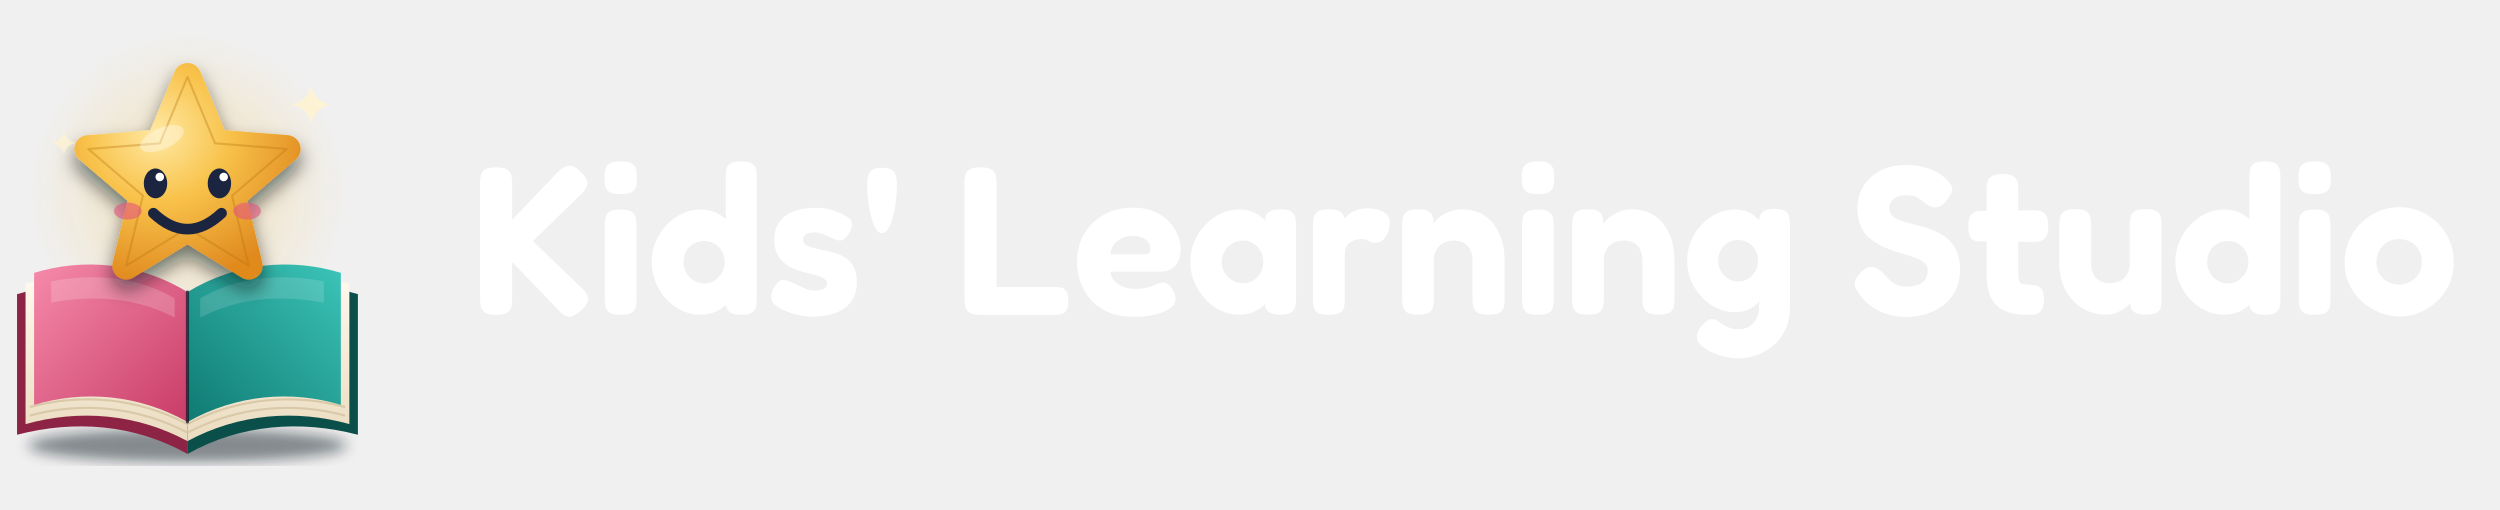
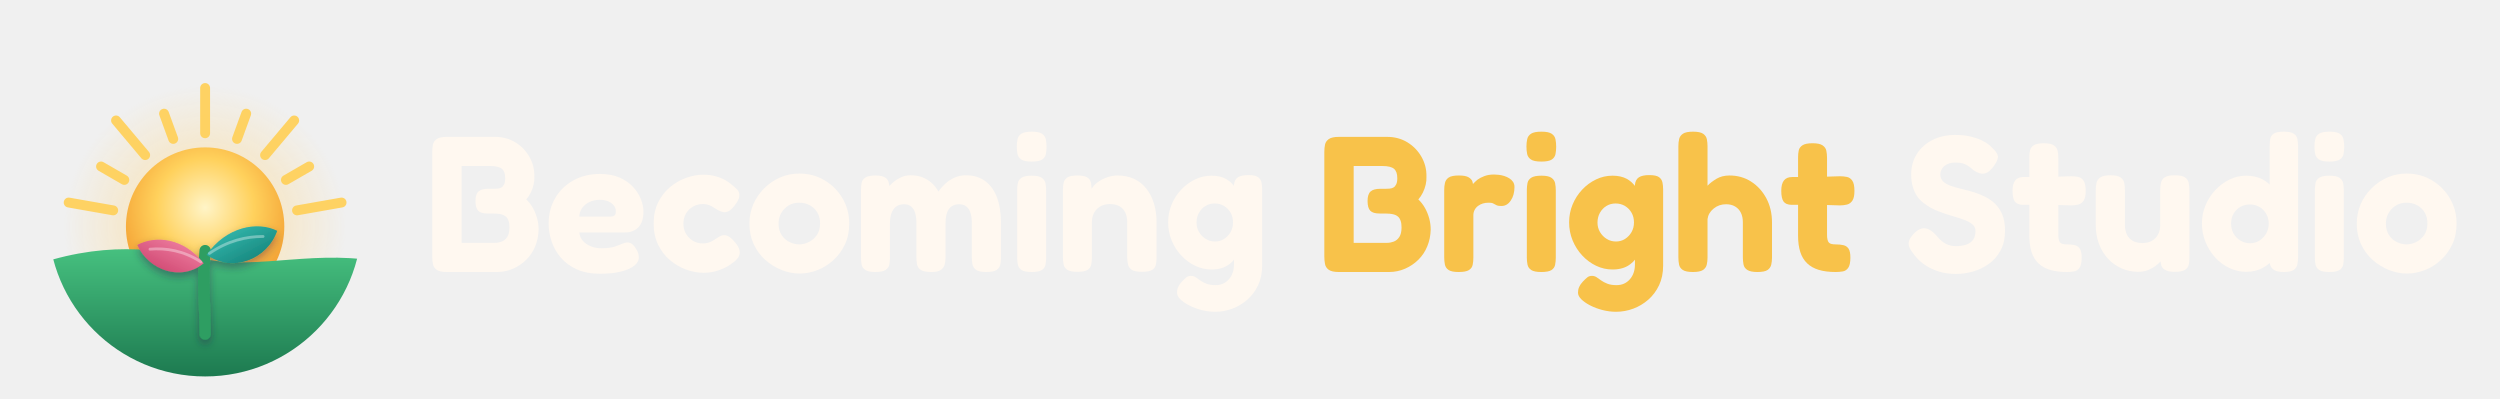
- <svg xmlns="http://www.w3.org/2000/svg" viewBox="0 0 687 140">
-   <g transform="translate(0 10) scale(0.2927) translate(-80 -40)">
+ <svg xmlns="http://www.w3.org/2000/svg" viewBox="0 0 1036 165" width="1036" height="165">
+   <defs>
+     <linearGradient id="sky" x1="0" y1="0" x2="0" y2="1">
+       <stop offset="0" stop-color="#1E2850" />
+       <stop offset=".45" stop-color="#4A3F86" />
+       <stop offset=".72" stop-color="#C9628A" />
+       <stop offset="1" stop-color="#FFB36B" />
+     </linearGradient>
+     <radialGradient id="sun" cx=".5" cy=".38" r=".62">
+       <stop offset="0" stop-color="#FFF4C7" />
+       <stop offset=".5" stop-color="#FFD15C" />
+       <stop offset="1" stop-color="#F29A2E" />
+     </radialGradient>
+     <radialGradient id="halo">
+       <stop offset="0" stop-color="#FFD98A" stop-opacity=".75" />
+       <stop offset="1" stop-color="#FFD98A" stop-opacity="0" />
+     </radialGradient>
+     <linearGradient id="hill" x1="0" y1="0" x2="0" y2="1">
+       <stop offset="0" stop-color="#46C07F" />
+       <stop offset="1" stop-color="#1D7A50" />
+     </linearGradient>
+     <linearGradient id="coralLeaf" x1="1" y1="0" x2="0" y2="1">
+       <stop offset="0" stop-color="#F58AAA" />
+       <stop offset="1" stop-color="#C93C68" />
+     </linearGradient>
+     <linearGradient id="tealLeaf" x1="0" y1="0" x2="1" y2="1">
+       <stop offset="0" stop-color="#3CC4B8" />
+       <stop offset="1" stop-color="#0F7A72" />
+     </linearGradient>
+     <filter id="soft" x="-20%" y="-20%" width="140%" height="140%">
+       <feDropShadow dx="0" dy="6" stdDeviation="6" flood-color="#2A1240" flood-opacity=".35" />
+     </filter>
+   </defs>
+   <g transform="translate(10 6) scale(0.2929688)">
    <defs>
-       <linearGradient id="bg" x1="0" y1="0" x2="0" y2="1">
-         <stop offset="0" stop-color="#2A3A68" />
-         <stop offset="1" stop-color="#121A31" />
-       </linearGradient>
-       <radialGradient id="glow">
-         <stop offset="0" stop-color="#F7C65A" stop-opacity=".38" />
-         <stop offset="1" stop-color="#F7C65A" stop-opacity="0" />
-       </radialGradient>
-       <radialGradient id="gold" cx=".35" cy=".3" r=".8">
-         <stop offset="0" stop-color="#FFE9A3" />
-         <stop offset=".45" stop-color="#F8C24A" />
-         <stop offset="1" stop-color="#E08A1E" />
-       </radialGradient>
-       <linearGradient id="coral" x1="0" y1="0" x2="1" y2="1">
-         <stop offset="0" stop-color="#F58AAA" />
-         <stop offset="1" stop-color="#C93C68" />
-       </linearGradient>
-       <linearGradient id="teal" x1="1" y1="0" x2="0" y2="1">
-         <stop offset="0" stop-color="#3CC4B8" />
-         <stop offset="1" stop-color="#0F7A72" />
-       </linearGradient>
-       <linearGradient id="paper" x1="0" y1="0" x2="0" y2="1">
-         <stop offset="0" stop-color="#FFF9EE" />
-         <stop offset="1" stop-color="#EADCC0" />
-       </linearGradient>
-       <linearGradient id="spine" x1="0" y1="0" x2="1" y2="0">
-         <stop offset="0" stop-color="#000" stop-opacity="0" />
-         <stop offset=".5" stop-color="#000" stop-opacity=".28" />
-         <stop offset="1" stop-color="#000" stop-opacity="0" />
-       </linearGradient>
-       <linearGradient id="sheen" x1="0" y1="0" x2="0" y2="1">
-         <stop offset="0" stop-color="#FFFFFF" stop-opacity=".10" />
-         <stop offset=".5" stop-color="#FFFFFF" stop-opacity="0" />
-       </linearGradient>
-       <filter id="drop" x="-30%" y="-30%" width="160%" height="170%">
-         <feDropShadow dx="0" dy="10" stdDeviation="9" flood-color="#060A16" flood-opacity=".55" />
-       </filter>
-       <filter id="blur">
-         <feGaussianBlur stdDeviation="6" />
-       </filter>
+       <clipPath id="disc">
+         <circle cx="256" cy="290" r="222" />
+       </clipPath>
    </defs>
-     <circle cx="256" cy="186" r="150" fill="url(#glow)" />
-     <ellipse cx="256" cy="424" rx="150" ry="16" fill="#060A16" opacity=".45" filter="url(#blur)" />
-     <path d="M256 300 C206 270 150 266 96 282 L96 414 C150 400 206 404 256 432 Z" fill="#8E2445" />
-     <path d="M256 300 C306 270 362 266 416 282 L416 414 C362 400 306 404 256 432 Z" fill="#0A4F4A" />
-     <path d="M256 290 C208 262 154 258 104 272 L104 404 C154 390 208 394 256 420 Z" fill="url(#paper)" />
-     <path d="M256 290 C304 262 358 258 408 272 L408 404 C358 390 304 394 256 420 Z" fill="url(#paper)" />
-     <path d="M108 396 C156 383 208 387 256 412 M108 388 C156 375 208 379 256 404" stroke="#D9C9A8" stroke-width="2" fill="none" />
-     <path d="M404 396 C356 383 304 387 256 412 M404 388 C356 375 304 379 256 404" stroke="#D9C9A8" stroke-width="2" fill="none" />
-     <path d="M256 280 C210 252 158 248 112 262 L112 386 C158 372 210 376 256 402 Z" fill="url(#coral)" />
-     <path d="M256 280 C302 252 354 248 400 262 L400 386 C354 372 302 376 256 402 Z" fill="url(#teal)" />
-     <path d="M244 286 C210 266 170 262 128 270 L128 290 C170 282 210 286 244 304 Z" fill="#FFFFFF" opacity=".18" />
-     <path d="M268 286 C302 266 342 262 384 270 L384 290 C342 282 302 286 268 304 Z" fill="#FFFFFF" opacity=".14" />
-     <path d="M256 280 L256 402" stroke="url(#spine)" stroke-width="22" />
-     <path d="M256 280 L256 402" stroke="#0E1426" stroke-width="3" stroke-linecap="round" opacity=".7" />
-     <g filter="url(#drop)">
-       <polygon points="256.0,78.0 281.9,140.4 349.2,145.7 297.8,189.6 313.6,255.3 256.0,220.0 198.4,255.3 214.2,189.6 162.8,145.7 230.1,140.4" fill="url(#gold)" stroke="url(#gold)" stroke-width="26" stroke-linejoin="round" />
+     <g clip-path="url(#disc)">
+       <circle cx="256" cy="300" r="200" fill="url(#halo)" />
+       <g stroke="#FFD15C" stroke-width="14" stroke-linecap="round" opacity=".95">
+         <line x1="126.0" y1="277.1" x2="63.0" y2="266.0" />
+         <line x1="141.7" y1="234.0" x2="108.8" y2="215.0" />
+         <line x1="171.2" y1="198.9" x2="130.0" y2="149.9" />
+         <line x1="210.9" y1="176.0" x2="197.9" y2="140.3" />
+         <line x1="256.0" y1="168.0" x2="256.0" y2="104.0" />
+         <line x1="301.1" y1="176.0" x2="314.1" y2="140.3" />
+         <line x1="340.8" y1="198.9" x2="382.0" y2="149.9" />
+         <line x1="370.3" y1="234.0" x2="403.2" y2="215.0" />
+         <line x1="386.0" y1="277.1" x2="449.0" y2="266.0" />
+       </g>
+       <circle cx="256" cy="300" r="112" fill="url(#sun)" />
+       <path d="M0 360 C110 318 190 332 256 346 C330 362 420 330 512 352 L512 512 L0 512 Z" fill="url(#hill)" />
+       <g filter="url(#soft)">
+         <path d="M256 452 C256 410 252 380 256 334" stroke="#2E9E62" stroke-width="16" stroke-linecap="round" fill="none" />
+         <path d="M254 352 C226 316 186 312 160 326 C176 362 222 378 254 352 Z" fill="url(#coralLeaf)" />
+         <path d="M258 340 C286 300 330 292 358 306 C344 346 296 366 258 340 Z" fill="url(#tealLeaf)" />
+         <path d="M250 350 C226 334 200 330 178 332" stroke="#FFFFFF" stroke-opacity=".35" stroke-width="4" stroke-linecap="round" fill="none" />
+         <path d="M262 338 C288 320 314 314 338 314" stroke="#FFFFFF" stroke-opacity=".35" stroke-width="4" stroke-linecap="round" fill="none" />
+       </g>
    </g>
-     <polygon points="256.0,78.0 281.9,140.4 349.2,145.7 297.8,189.6 313.6,255.3 256.0,220.0 198.4,255.3 214.2,189.6 162.8,145.7 230.1,140.4" fill="none" stroke="#B9740F" stroke-width="2" stroke-linejoin="round" opacity=".35" transform="translate(0 0)" />
-     <ellipse cx="232" cy="136" rx="22" ry="10" fill="#FFFFFF" opacity=".35" transform="rotate(-24 232 136)" />
-     <ellipse cx="226" cy="178" rx="11" ry="14" fill="#1B2540" />
-     <ellipse cx="286" cy="178" rx="11" ry="14" fill="#1B2540" />
-     <circle cx="230" cy="172" r="4" fill="#FFFFFF" />
-     <circle cx="290" cy="172" r="4" fill="#FFFFFF" />
-     <path d="M224 206 Q256 236 288 206" fill="none" stroke="#1B2540" stroke-width="10" stroke-linecap="round" />
-     <ellipse cx="200" cy="204" rx="13" ry="8" fill="#E2557E" opacity=".6" />
-     <ellipse cx="312" cy="204" rx="13" ry="8" fill="#E2557E" opacity=".6" />
-     <path d="M372 86 Q375.24 100.76 390 104 Q375.24 107.24 372 122 Q368.76 107.24 354 104 Q368.76 100.76 372 86Z" fill="#FFF3D1" opacity=".9" />
-     <path d="M140 129 Q141.98 138.02 151 140 Q141.98 141.98 140 151 Q138.02 141.98 129 140 Q138.02 138.02 140 129Z" fill="#FFF3D1" opacity=".75" />
  </g>
-   <path d="M136.274 86.522Q134.186 86.522 133.258 85.913Q132.33 85.304 132.127 84.26Q131.924 83.216 131.924 82.114V50.33Q131.924 49.228 132.127 48.213Q132.33 47.198 133.258 46.589Q134.186 45.98 136.332 45.98Q138.536 45.98 139.435 46.618Q140.334 47.256 140.537 48.242Q140.74 49.228 140.74 50.388V60.422L153.152 47.43Q154.312 46.27 155.269 45.806Q156.226 45.342 157.241 45.632Q158.256 45.922 159.416 47.082Q161.388 48.88 161.417 50.243Q161.446 51.606 159.764 53.288L146.424 66.28L159.88 79.156Q161.678 80.954 161.591 82.375Q161.504 83.796 159.532 85.42Q158.14 86.58 157.125 86.899Q156.11 87.218 155.24 86.725Q154.37 86.232 153.268 85.014L140.74 71.964V82.172Q140.74 83.274 140.537 84.289Q140.334 85.304 139.406 85.913Q138.478 86.522 136.274 86.522Z M170.552 86.522Q168.406 86.522 167.507 85.913Q166.608 85.304 166.405 84.289Q166.202 83.274 166.202 82.172V61.93Q166.202 60.77 166.405 59.784Q166.608 58.798 167.536 58.189Q168.464 57.58 170.61 57.58Q172.698 57.58 173.597 58.218Q174.496 58.856 174.699 59.842Q174.902 60.828 174.902 62.046V82.23Q174.902 83.332 174.699 84.347Q174.496 85.362 173.597 85.942Q172.698 86.522 170.552 86.522ZM170.552 53.346Q168.348 53.346 167.42 52.708Q166.492 52.07 166.289 51.026Q166.086 49.982 166.086 48.822Q166.086 47.604 166.318 46.589Q166.55 45.574 167.478 44.965Q168.406 44.356 170.61 44.356Q172.756 44.356 173.684 44.994Q174.612 45.632 174.815 46.676Q175.018 47.72 175.018 48.88Q175.018 50.04 174.815 51.084Q174.612 52.128 173.684 52.737Q172.756 53.346 170.552 53.346Z M192.36 86.464Q189.75 86.464 187.343 85.333Q184.936 84.202 183.08 82.172Q181.224 80.142 180.151 77.503Q179.078 74.864 179.078 71.906Q179.078 69.064 180.151 66.483Q181.224 63.902 183.109 61.901Q184.994 59.9 187.372 58.74Q189.75 57.58 192.36 57.58Q195.144 57.58 197.29 58.682Q198.45 59.32 199.436 60.248V48.764Q199.436 47.662 199.581 46.647Q199.726 45.632 200.596 44.994Q201.466 44.356 203.612 44.356Q205.758 44.356 206.657 44.965Q207.556 45.574 207.759 46.56Q207.962 47.546 207.962 48.706V82.114Q207.962 83.216 207.759 84.231Q207.556 85.246 206.657 85.884Q205.758 86.522 203.67 86.522Q201.698 86.522 200.712 85.884Q199.726 85.246 199.436 83.912V83.796Q198.508 84.666 197.406 85.246Q195.26 86.464 192.36 86.464ZM193.52 77.88Q195.086 77.88 196.333 77.097Q197.58 76.314 198.363 74.98Q199.146 73.646 199.146 72.022Q199.146 70.34 198.392 69.035Q197.638 67.73 196.362 66.976Q195.086 66.222 193.462 66.222Q191.896 66.222 190.591 66.976Q189.286 67.73 188.561 69.035Q187.836 70.34 187.836 72.022Q187.836 73.646 188.59 74.98Q189.344 76.314 190.678 77.097Q192.012 77.88 193.52 77.88Z M223.158 86.986Q221.592 86.986 219.765 86.638Q217.938 86.29 216.198 85.623Q214.458 84.956 213.298 84.057Q212.138 83.158 211.964 81.998Q211.848 81.418 211.993 80.751Q212.138 80.084 212.544 79.359Q212.95 78.634 213.53 77.822Q213.994 77.184 214.574 77.01Q215.154 76.836 215.908 77.068Q216.836 77.242 217.793 77.677Q218.75 78.112 219.707 78.605Q220.664 79.098 221.708 79.475Q222.752 79.852 223.854 79.852Q225.478 79.852 226.377 79.359Q227.276 78.866 227.276 77.996Q227.276 77.358 226.899 76.952Q226.522 76.546 225.855 76.227Q225.188 75.908 224.318 75.676Q223.448 75.444 222.433 75.183Q221.418 74.922 220.374 74.632Q218.924 74.226 217.59 73.588Q216.256 72.95 215.154 71.935Q214.052 70.92 213.414 69.441Q212.776 67.962 212.776 65.816Q212.776 62.974 214.11 61.06Q215.444 59.146 217.996 58.131Q220.548 57.116 224.202 57.116Q225.246 57.116 226.29 57.232Q227.334 57.348 228.349 57.638Q229.364 57.928 230.35 58.334Q231.336 58.74 232.322 59.32Q234.062 60.132 234.12 61.524Q234.178 62.916 233.134 64.366Q232.496 65.352 231.8 65.787Q231.104 66.222 230.35 66.048Q229.422 65.816 228.349 65.294Q227.276 64.772 226.087 64.308Q224.898 63.844 223.738 63.844Q222.752 63.844 222.056 64.105Q221.36 64.366 221.012 64.801Q220.664 65.236 220.664 65.816Q220.664 66.57 221.099 67.005Q221.534 67.44 222.288 67.73Q223.042 68.02 224.028 68.252Q225.014 68.484 226.174 68.716Q227.74 69.006 229.393 69.499Q231.046 69.992 232.409 70.92Q233.772 71.848 234.613 73.414Q235.454 74.98 235.454 77.532Q235.454 82.114 232.264 84.55Q229.074 86.986 223.158 86.986Z M242.356 64.076Q241.544 64.076 240.877 63.148Q240.21 62.22 239.746 60.712Q239.282 59.204 238.934 57.435Q238.586 55.666 238.441 53.984Q238.296 52.302 238.296 51.026Q238.296 49.866 238.47 48.735Q238.644 47.604 239.485 46.85Q240.326 46.096 242.414 46.096Q244.444 46.096 245.285 46.85Q246.126 47.604 246.3 48.735Q246.474 49.866 246.474 51.026Q246.474 52.302 246.329 53.984Q246.184 55.666 245.865 57.435Q245.546 59.204 245.053 60.712Q244.56 62.22 243.893 63.148Q243.226 64.076 242.356 64.076Z  M269.442 86.522Q267.354 86.522 266.426 85.913Q265.498 85.304 265.266 84.26Q265.034 83.216 265.034 82.114V50.388Q265.034 49.228 265.237 48.242Q265.44 47.256 266.368 46.618Q267.296 45.98 269.442 45.98Q271.646 45.98 272.545 46.618Q273.444 47.256 273.647 48.242Q273.85 49.228 273.85 50.388V78.866H289.742Q290.728 78.866 291.598 79.04Q292.468 79.214 293.019 80.026Q293.57 80.838 293.57 82.694Q293.57 84.492 292.99 85.333Q292.41 86.174 291.569 86.348Q290.728 86.522 289.742 86.522Z M311.376 87.044Q307.316 87.044 304.387 85.71Q301.458 84.376 299.602 82.201Q297.746 80.026 296.847 77.358Q295.948 74.69 295.948 72.022Q295.948 67.672 297.92 64.308Q299.892 60.944 303.372 59.001Q306.852 57.058 311.376 57.058Q314.74 57.058 317.205 58.131Q319.67 59.204 321.265 60.915Q322.86 62.626 323.643 64.598Q324.426 66.57 324.426 68.368Q324.426 71.558 322.889 73.095Q321.352 74.632 318.974 74.632H305.17Q305.286 76.14 306.243 77.184Q307.2 78.228 308.65 78.808Q310.1 79.388 311.724 79.388Q313.116 79.388 314.16 79.243Q315.204 79.098 315.958 78.837Q316.712 78.576 317.35 78.315Q317.988 78.054 318.481 77.88Q318.974 77.706 319.438 77.648Q320.308 77.59 321.033 78.141Q321.758 78.692 322.338 79.794Q322.744 80.432 322.889 81.012Q323.034 81.592 323.034 82.172Q323.034 83.564 321.613 84.666Q320.192 85.768 317.611 86.406Q315.03 87.044 311.376 87.044ZM305.17 69.876H314.334Q315.262 69.876 315.697 69.557Q316.132 69.238 316.132 68.31Q316.132 67.266 315.494 66.483Q314.856 65.7 313.783 65.265Q312.71 64.83 311.318 64.83Q309.52 64.83 308.128 65.526Q306.736 66.222 305.953 67.382Q305.17 68.542 305.17 69.876Z M351.802 86.464Q349.656 86.464 348.641 85.71Q347.626 84.956 347.626 83.854L348.206 82.868Q347.858 83.448 346.872 84.289Q345.886 85.13 344.32 85.797Q342.754 86.464 340.434 86.464Q337.766 86.464 335.359 85.304Q332.952 84.144 331.096 82.085Q329.24 80.026 328.167 77.416Q327.094 74.806 327.094 71.906Q327.094 69.064 328.167 66.483Q329.24 63.902 331.125 61.901Q333.01 59.9 335.388 58.74Q337.766 57.58 340.434 57.58Q342.58 57.58 344.088 58.189Q345.596 58.798 346.611 59.61Q347.626 60.422 348.148 61.176L347.684 60.364Q347.626 58.972 348.641 58.247Q349.656 57.522 351.86 57.522Q353.948 57.522 354.847 58.16Q355.746 58.798 355.949 59.842Q356.152 60.886 356.152 62.046V82.056Q356.152 83.158 355.949 84.202Q355.746 85.246 354.847 85.855Q353.948 86.464 351.802 86.464ZM341.71 77.822Q343.218 77.822 344.465 77.039Q345.712 76.256 346.437 74.922Q347.162 73.588 347.162 71.964Q347.162 70.282 346.408 68.977Q345.654 67.672 344.378 66.889Q343.102 66.106 341.594 66.106Q339.912 66.106 338.607 66.918Q337.302 67.73 336.519 69.064Q335.736 70.398 335.736 72.08Q335.736 73.646 336.519 74.951Q337.302 76.256 338.665 77.039Q340.028 77.822 341.71 77.822Z M365.142 86.522Q362.996 86.522 362.097 85.913Q361.198 85.304 360.995 84.26Q360.792 83.216 360.792 82.114V61.872Q360.792 60.712 361.024 59.726Q361.256 58.74 362.155 58.131Q363.054 57.522 365.2 57.522Q367.23 57.522 368.129 58.073Q369.028 58.624 369.26 59.32Q369.376 59.726 369.434 60.074Q369.956 59.494 370.768 58.798Q371.638 58.16 372.885 57.696Q374.132 57.232 375.756 57.232Q376.394 57.232 377.177 57.319Q377.96 57.406 378.801 57.667Q379.642 57.928 380.338 58.363Q381.034 58.798 381.469 59.436Q381.904 60.074 381.904 61.002Q381.904 63.38 380.802 65.033Q379.7 66.686 378.018 66.686Q377.032 66.686 376.626 66.512Q376.22 66.338 375.959 66.164Q375.698 65.99 375.35 65.845Q375.002 65.7 374.074 65.7Q373.204 65.7 372.421 65.932Q371.638 66.164 370.971 66.657Q370.304 67.15 369.927 67.875Q369.55 68.6 369.55 69.47V82.23Q369.55 83.332 369.347 84.347Q369.144 85.362 368.216 85.942Q367.288 86.522 365.142 86.522Z M389.676 86.464Q387.53 86.464 386.631 85.855Q385.732 85.246 385.529 84.231Q385.326 83.216 385.326 82.114V61.698Q385.326 60.596 385.558 59.639Q385.79 58.682 386.689 58.102Q387.588 57.522 389.734 57.522Q391.59 57.522 392.46 58.015Q393.33 58.508 393.591 59.204Q393.852 59.9 393.852 60.509Q393.852 61.118 393.968 61.35L393.91 61.582Q394.142 61.176 394.548 60.654Q395.302 59.784 396.491 59.059Q397.68 58.334 399.043 57.928Q400.406 57.522 401.74 57.522Q404.524 57.522 406.699 58.537Q408.874 59.552 410.382 61.466Q411.89 63.38 412.673 65.961Q413.456 68.542 413.456 71.616V82.172Q413.456 83.274 413.253 84.289Q413.05 85.304 412.151 85.884Q411.252 86.464 409.106 86.464Q406.902 86.464 406.003 85.855Q405.104 85.246 404.872 84.231Q404.64 83.216 404.64 82.114V71.616Q404.64 69.876 404.06 68.658Q403.48 67.44 402.32 66.773Q401.16 66.106 399.478 66.106Q397.796 66.106 396.578 66.802Q395.36 67.498 394.693 68.716Q394.026 69.934 394.026 71.616V82.172Q394.026 83.274 393.823 84.289Q393.62 85.304 392.721 85.884Q391.822 86.464 389.676 86.464Z M422.62 86.522Q420.474 86.522 419.575 85.913Q418.676 85.304 418.473 84.289Q418.27 83.274 418.27 82.172V61.93Q418.27 60.77 418.473 59.784Q418.676 58.798 419.604 58.189Q420.532 57.58 422.678 57.58Q424.766 57.58 425.665 58.218Q426.564 58.856 426.767 59.842Q426.97 60.828 426.97 62.046V82.23Q426.97 83.332 426.767 84.347Q426.564 85.362 425.665 85.942Q424.766 86.522 422.62 86.522ZM422.62 53.346Q420.416 53.346 419.488 52.708Q418.56 52.07 418.357 51.026Q418.154 49.982 418.154 48.822Q418.154 47.604 418.386 46.589Q418.618 45.574 419.546 44.965Q420.474 44.356 422.678 44.356Q424.824 44.356 425.752 44.994Q426.68 45.632 426.883 46.676Q427.086 47.72 427.086 48.88Q427.086 50.04 426.883 51.084Q426.68 52.128 425.752 52.737Q424.824 53.346 422.62 53.346Z M436.366 86.464Q434.22 86.464 433.321 85.855Q432.422 85.246 432.219 84.231Q432.016 83.216 432.016 82.114V61.698Q432.016 60.596 432.248 59.639Q432.48 58.682 433.379 58.102Q434.278 57.522 436.424 57.522Q438.28 57.522 439.15 58.015Q440.02 58.508 440.281 59.204Q440.542 59.9 440.542 60.509Q440.542 61.118 440.658 61.35L440.6 61.582Q440.832 61.176 441.238 60.654Q441.992 59.784 443.181 59.059Q444.37 58.334 445.733 57.928Q447.096 57.522 448.43 57.522Q451.214 57.522 453.389 58.537Q455.564 59.552 457.072 61.466Q458.58 63.38 459.363 65.961Q460.146 68.542 460.146 71.616V82.172Q460.146 83.274 459.943 84.289Q459.74 85.304 458.841 85.884Q457.942 86.464 455.796 86.464Q453.592 86.464 452.693 85.855Q451.794 85.246 451.562 84.231Q451.33 83.216 451.33 82.114V71.616Q451.33 69.876 450.75 68.658Q450.17 67.44 449.01 66.773Q447.85 66.106 446.168 66.106Q444.486 66.106 443.268 66.802Q442.05 67.498 441.383 68.716Q440.716 69.934 440.716 71.616V82.172Q440.716 83.274 440.513 84.289Q440.31 85.304 439.411 85.884Q438.512 86.464 436.366 86.464Z M477.72 98.47Q475.69 98.47 473.66 97.948Q471.63 97.426 469.948 96.556Q468.266 95.686 467.28 94.7Q466.294 93.714 466.294 92.728Q466.294 91.8 466.642 91.017Q466.99 90.234 467.686 89.48Q468.498 88.61 469.078 88.146Q469.658 87.682 470.47 87.682Q471.282 87.682 471.92 88.117Q472.558 88.552 473.283 89.074Q474.008 89.596 475.11 90.031Q476.212 90.466 477.894 90.466Q479.112 90.466 480.098 90.031Q481.084 89.596 481.838 88.755Q482.592 87.914 482.998 86.783Q483.404 85.652 483.404 84.26V82.81Q482.882 83.506 482.186 84.028Q480.098 85.768 476.676 85.768Q474.066 85.768 471.717 84.637Q469.368 83.506 467.541 81.534Q465.714 79.562 464.67 77.01Q463.626 74.458 463.626 71.616Q463.626 68.774 464.67 66.251Q465.714 63.728 467.541 61.785Q469.368 59.842 471.717 58.711Q474.066 57.58 476.676 57.58Q479.228 57.58 481.026 58.566Q482.418 59.378 483.404 60.654V60.248Q483.578 58.74 484.593 58.073Q485.608 57.406 487.696 57.406Q489.784 57.406 490.625 58.015Q491.466 58.624 491.669 59.61Q491.872 60.596 491.872 61.698V84.608Q491.872 87.914 490.654 90.495Q489.436 93.076 487.406 94.845Q485.376 96.614 482.882 97.542Q480.388 98.47 477.72 98.47ZM477.72 77.358Q479.228 77.358 480.446 76.575Q481.664 75.792 482.389 74.516Q483.114 73.24 483.114 71.616Q483.114 69.992 482.389 68.716Q481.664 67.44 480.417 66.686Q479.17 65.932 477.604 65.932Q476.038 65.932 474.82 66.686Q473.602 67.44 472.877 68.745Q472.152 70.05 472.152 71.674Q472.152 73.24 472.906 74.516Q473.66 75.792 474.907 76.575Q476.154 77.358 477.72 77.358Z  M524.004 87.102Q520.93 87.102 518.639 86.348Q516.348 85.594 514.753 84.521Q513.158 83.448 512.23 82.404Q511.302 81.36 510.954 80.838Q509.968 79.562 509.736 78.605Q509.504 77.648 509.997 76.662Q510.49 75.676 511.708 74.516Q512.926 73.472 513.999 73.385Q515.072 73.298 516.116 73.936Q517.16 74.574 518.146 75.734Q519.538 77.416 520.901 78.083Q522.264 78.75 523.772 78.75Q525.686 78.75 527.02 78.286Q528.354 77.822 529.05 76.807Q529.746 75.792 529.746 74.226Q529.746 72.95 528.789 72.167Q527.832 71.384 526.237 70.804Q524.642 70.224 522.699 69.673Q520.756 69.122 518.842 68.368Q517.508 67.904 516.29 67.208Q515.072 66.512 513.97 65.642Q512.868 64.772 512.085 63.554Q511.302 62.336 510.867 60.77Q510.432 59.204 510.432 57.174Q510.432 53.752 512.114 51.084Q513.796 48.416 516.783 46.879Q519.77 45.342 523.656 45.342Q526.266 45.342 528.209 45.806Q530.152 46.27 531.486 46.908Q532.82 47.546 533.603 48.155Q534.386 48.764 534.676 49.112Q536.3 50.62 536.474 51.693Q536.648 52.766 535.256 54.68Q533.806 56.71 532.385 56.942Q530.964 57.174 529.166 55.956Q528.47 55.318 527.774 54.796Q527.078 54.274 526.121 53.955Q525.164 53.636 523.598 53.636Q522.67 53.636 521.858 53.897Q521.046 54.158 520.466 54.622Q519.886 55.086 519.538 55.753Q519.19 56.42 519.19 57.232Q519.19 58.566 520.089 59.378Q520.988 60.19 522.467 60.683Q523.946 61.176 525.773 61.611Q527.6 62.046 529.514 62.626Q531.254 63.206 532.878 64.047Q534.502 64.888 535.778 66.164Q537.054 67.44 537.837 69.354Q538.62 71.268 538.62 74.052Q538.62 77.532 537.286 80.026Q535.952 82.52 533.748 84.086Q531.544 85.652 528.992 86.377Q526.44 87.102 524.004 87.102Z M557.238 86.522Q554.28 86.522 552.163 85.884Q550.046 85.246 548.654 83.912Q547.262 82.578 546.595 80.519Q545.928 78.46 545.928 75.618V66.338H543.898Q542.216 66.28 541.549 65.323Q540.882 64.366 540.882 62.104Q540.882 60.016 541.694 59.001Q542.506 57.986 544.13 57.986H545.928V52.07Q545.928 50.91 546.131 49.982Q546.334 49.054 547.262 48.445Q548.19 47.836 550.278 47.836Q552.366 47.836 553.294 48.474Q554.222 49.112 554.425 50.098Q554.628 51.084 554.628 52.244V57.87L558.514 57.754Q559.616 57.754 560.602 57.957Q561.588 58.16 562.226 59.088Q562.864 60.016 562.864 62.162Q562.864 64.134 562.255 65.062Q561.646 65.99 560.66 66.251Q559.674 66.512 558.514 66.512L554.628 66.396V75.27Q554.628 76.198 554.773 76.807Q554.918 77.416 555.208 77.706Q555.498 77.996 556.02 78.112Q556.542 78.228 557.296 78.228Q558.572 78.228 559.558 78.46Q560.544 78.692 561.095 79.504Q561.646 80.316 561.646 82.23Q561.646 84.318 561.008 85.246Q560.37 86.174 559.355 86.348Q558.34 86.522 557.238 86.522Z M578.64 86.464Q575.972 86.464 573.623 85.42Q571.274 84.376 569.534 82.491Q567.794 80.606 566.837 78.025Q565.88 75.444 565.88 72.37V61.872Q565.88 60.712 566.112 59.726Q566.344 58.74 567.243 58.102Q568.142 57.464 570.288 57.464Q572.434 57.464 573.333 58.102Q574.232 58.74 574.435 59.755Q574.638 60.77 574.638 61.93V72.37Q574.638 74.052 575.247 75.299Q575.856 76.546 577.045 77.184Q578.234 77.822 579.858 77.822Q581.54 77.822 582.729 77.155Q583.918 76.488 584.585 75.27Q585.252 74.052 585.252 72.37V61.814Q585.252 60.654 585.484 59.668Q585.716 58.682 586.615 58.073Q587.514 57.464 589.66 57.464Q591.806 57.464 592.705 58.102Q593.604 58.74 593.807 59.755Q594.01 60.77 594.01 61.872V82.288Q594.01 83.39 593.807 84.347Q593.604 85.304 592.676 85.884Q591.748 86.464 589.66 86.464Q588.094 86.464 587.224 86.116Q586.354 85.768 585.948 85.246Q585.542 84.724 585.484 84.144Q585.368 83.68 585.368 83.332Q585.368 83.332 585.368 83.332Q584.788 83.97 583.831 84.695Q582.874 85.42 581.598 85.942Q580.322 86.464 578.64 86.464Z M611.062 86.464Q608.452 86.464 606.045 85.333Q603.638 84.202 601.782 82.172Q599.926 80.142 598.853 77.503Q597.78 74.864 597.78 71.906Q597.78 69.064 598.853 66.483Q599.926 63.902 601.811 61.901Q603.696 59.9 606.074 58.74Q608.452 57.58 611.062 57.58Q613.846 57.58 615.992 58.682Q617.152 59.32 618.138 60.248V48.764Q618.138 47.662 618.283 46.647Q618.428 45.632 619.298 44.994Q620.168 44.356 622.314 44.356Q624.46 44.356 625.359 44.965Q626.258 45.574 626.461 46.56Q626.664 47.546 626.664 48.706V82.114Q626.664 83.216 626.461 84.231Q626.258 85.246 625.359 85.884Q624.46 86.522 622.372 86.522Q620.4 86.522 619.414 85.884Q618.428 85.246 618.138 83.912V83.796Q617.21 84.666 616.108 85.246Q613.962 86.464 611.062 86.464ZM612.222 77.88Q613.788 77.88 615.035 77.097Q616.282 76.314 617.065 74.98Q617.848 73.646 617.848 72.022Q617.848 70.34 617.094 69.035Q616.34 67.73 615.064 66.976Q613.788 66.222 612.164 66.222Q610.598 66.222 609.293 66.976Q607.988 67.73 607.263 69.035Q606.538 70.34 606.538 72.022Q606.538 73.646 607.292 74.98Q608.046 76.314 609.38 77.097Q610.714 77.88 612.222 77.88Z M636.06 86.522Q633.914 86.522 633.015 85.913Q632.116 85.304 631.913 84.289Q631.71 83.274 631.71 82.172V61.93Q631.71 60.77 631.913 59.784Q632.116 58.798 633.044 58.189Q633.972 57.58 636.118 57.58Q638.206 57.58 639.105 58.218Q640.004 58.856 640.207 59.842Q640.41 60.828 640.41 62.046V82.23Q640.41 83.332 640.207 84.347Q640.004 85.362 639.105 85.942Q638.206 86.522 636.06 86.522ZM636.06 53.346Q633.856 53.346 632.928 52.708Q632 52.07 631.797 51.026Q631.594 49.982 631.594 48.822Q631.594 47.604 631.826 46.589Q632.058 45.574 632.986 44.965Q633.914 44.356 636.118 44.356Q638.264 44.356 639.192 44.994Q640.12 45.632 640.323 46.676Q640.526 47.72 640.526 48.88Q640.526 50.04 640.323 51.084Q640.12 52.128 639.192 52.737Q638.264 53.346 636.06 53.346Z M659.376 86.986Q656.65 86.986 653.953 85.913Q651.256 84.84 649.052 82.868Q646.848 80.896 645.572 78.141Q644.296 75.386 644.296 72.022Q644.296 68.89 645.456 66.193Q646.616 63.496 648.704 61.408Q650.792 59.32 653.489 58.131Q656.186 56.942 659.26 56.942Q663.436 56.942 666.829 58.943Q670.222 60.944 672.252 64.366Q674.282 67.788 674.282 71.964Q674.282 75.502 672.977 78.257Q671.672 81.012 669.497 82.984Q667.322 84.956 664.683 85.971Q662.044 86.986 659.376 86.986ZM659.26 78.228Q660.652 78.228 662.102 77.532Q663.552 76.836 664.538 75.444Q665.524 74.052 665.524 71.906Q665.524 70.05 664.712 68.658Q663.9 67.266 662.479 66.483Q661.058 65.7 659.202 65.7Q657.462 65.7 656.099 66.512Q654.736 67.324 653.895 68.745Q653.054 70.166 653.054 71.964Q653.054 74.052 654.011 75.473Q654.968 76.894 656.418 77.561Q657.868 78.228 659.26 78.228Z" fill="#FFFFFF" />
+   <g fill="#FFF8F0">
+     <path transform="translate(176.00 112)" d="M29.92 0.72L9.12 0.72Q6.24 0.72 4.96-0.20Q3.68-1.12 3.40-2.60Q3.12-4.08 3.12-5.68L3.12-49.04Q3.12-50.64 3.40-52.04Q3.68-53.44 4.96-54.36Q6.24-55.28 9.20-55.28L29.12-55.28Q33.84-55.28 37.52-53.04Q41.20-50.80 43.36-47.04Q45.52-43.28 45.44-38.88Q45.52-37.12 45.12-35.44Q44.72-33.76 43.96-32.20Q43.20-30.64 42.08-29.36Q43.76-27.76 44.88-25.72Q46-23.68 46.60-21.44Q47.20-19.20 47.20-16.88Q47.12-13.20 45.80-9.96Q44.48-6.72 42.08-4.36Q39.68-2 36.56-0.64Q33.44 0.72 29.92 0.72M15.28-43.20L15.28-11.36L29.12-11.36Q30.48-11.36 31.88-11.88Q33.28-12.40 34.20-13.80Q35.12-15.20 35.12-17.76Q35.12-19.44 34.72-20.56Q34.32-21.68 33.60-22.28Q32.88-22.88 32-23.12Q31.12-23.36 30.16-23.44Q29.20-23.52 28.32-23.52L26-23.52Q23.28-23.52 22.16-24.68Q21.04-25.84 21.04-28.72Q21.04-31.52 22.28-32.64Q23.52-33.76 26.24-33.76L28.56-33.76Q29.36-33.76 30.24-33.84Q31.12-33.92 31.80-34.32Q32.48-34.72 32.92-35.64Q33.36-36.56 33.36-38.16Q33.36-40.88 32-42.04Q30.64-43.20 27.20-43.20" />
+     <path transform="translate(225.52 112)" d="M23.12 1.44Q17.52 1.44 13.48-0.40Q9.44-2.24 6.88-5.24Q4.32-8.24 3.08-11.92Q1.84-15.60 1.84-19.28Q1.84-25.28 4.56-29.92Q7.28-34.56 12.08-37.24Q16.88-39.92 23.12-39.92Q27.76-39.92 31.16-38.44Q34.56-36.96 36.76-34.60Q38.96-32.24 40.04-29.52Q41.12-26.80 41.12-24.32Q41.12-19.92 39-17.80Q36.88-15.68 33.60-15.68L14.56-15.68Q14.72-13.60 16.04-12.16Q17.36-10.72 19.36-9.92Q21.36-9.12 23.60-9.12Q25.52-9.12 26.96-9.32Q28.40-9.52 29.44-9.88Q30.48-10.24 31.36-10.60Q32.24-10.96 32.92-11.20Q33.60-11.44 34.24-11.52Q35.44-11.60 36.44-10.84Q37.44-10.08 38.24-8.56Q38.80-7.68 39-6.88Q39.20-6.08 39.20-5.28Q39.20-3.36 37.24-1.84Q35.28-0.32 31.72 0.56Q28.16 1.44 23.12 1.44M14.56-22.24L27.20-22.24Q28.48-22.24 29.08-22.68Q29.68-23.12 29.68-24.40Q29.68-25.84 28.80-26.92Q27.92-28 26.44-28.60Q24.96-29.20 23.04-29.20Q20.56-29.20 18.64-28.24Q16.72-27.28 15.64-25.68Q14.56-24.08 14.56-22.24" />
+     <path transform="translate(268.48 112)" d="M23.04 1.04Q19.52 1.04 15.88-0.28Q12.24-1.60 9.16-4.20Q6.08-6.80 4.24-10.60Q2.40-14.40 2.40-19.36Q2.40-24.32 4.24-28.08Q6.08-31.84 9.12-34.40Q12.16-36.96 15.80-38.28Q19.44-39.60 22.88-39.60Q25.84-39.60 28.20-38.92Q30.56-38.24 32.20-37.28Q33.84-36.32 34.56-35.60Q35.92-34.56 36.96-33.52Q38-32.48 37.92-30.80Q37.84-29.92 37.36-29Q36.88-28.08 36.16-27.12Q33.76-23.76 31.36-24.08Q30.16-24.32 29.16-24.88Q28.16-25.44 27.24-26.04Q26.32-26.64 25.28-27.04Q24.24-27.44 22.88-27.44Q20.56-27.44 18.72-26.40Q16.88-25.36 15.80-23.52Q14.72-21.68 14.72-19.28Q14.72-16.96 15.80-15.12Q16.88-13.28 18.68-12.20Q20.48-11.12 22.72-11.12Q24.08-11.12 25.08-11.44Q26.08-11.76 26.80-12.20Q27.52-12.64 27.92-12.88Q28.88-13.52 29.76-14.04Q30.64-14.56 31.60-14.56Q32.72-14.56 33.92-13.72Q35.12-12.88 36.56-11.04Q37.84-9.36 38.04-7.92Q38.24-6.48 37.36-5.20Q36.48-3.92 34.64-2.72Q34-2.16 32.36-1.28Q30.72-0.40 28.36 0.32Q26 1.04 23.04 1.04" />
+     <path transform="translate(308.88 112)" d="M22.48 1.36Q18.72 1.36 15-0.12Q11.28-1.60 8.24-4.32Q5.20-7.04 3.44-10.84Q1.68-14.64 1.68-19.28Q1.68-23.60 3.28-27.32Q4.88-31.04 7.76-33.92Q10.64-36.80 14.36-38.44Q18.08-40.08 22.32-40.08Q28.08-40.08 32.76-37.32Q37.44-34.56 40.24-29.84Q43.04-25.12 43.04-19.36Q43.04-14.48 41.24-10.68Q39.44-6.88 36.44-4.16Q33.44-1.44 29.80-0.04Q26.16 1.36 22.48 1.36M22.32-10.72Q24.24-10.72 26.24-11.68Q28.24-12.64 29.60-14.56Q30.96-16.48 30.96-19.44Q30.96-22 29.84-23.92Q28.72-25.84 26.76-26.92Q24.80-28 22.24-28Q19.84-28 17.96-26.88Q16.08-25.76 14.92-23.80Q13.76-21.84 13.76-19.36Q13.76-16.48 15.08-14.52Q16.40-12.56 18.40-11.64Q20.40-10.72 22.32-10.72" />
+     <path transform="translate(353.60 112)" d="M9.12 0.72Q6.24 0.72 4.96-0.16Q3.68-1.04 3.44-2.40Q3.20-3.76 3.20-5.36L3.20-33.36Q3.20-34.96 3.48-36.28Q3.76-37.60 5.04-38.44Q6.32-39.28 9.28-39.28Q12.24-39.28 13.60-38.16Q14.80-37.12 14.96-34.88Q15.76-35.84 16.96-36.80Q18.24-37.84 19.96-38.60Q21.68-39.36 23.68-39.36Q26.32-39.36 28.44-38.60Q30.56-37.84 32.28-36.36Q34-34.88 35.28-32.64Q36.40-34.24 38-35.76Q39.60-37.28 41.80-38.32Q44-39.36 46.72-39.36Q51.36-39.36 54.60-37Q57.84-34.64 59.52-30.24Q61.20-25.84 61.20-19.60L61.20-5.28Q61.20-3.76 60.92-2.36Q60.64-0.96 59.36-0.12Q58.08 0.72 55.12 0.72Q52.16 0.72 50.92-0.16Q49.68-1.04 49.40-2.44Q49.12-3.84 49.12-5.36L49.12-19.68Q49.12-22.16 48.56-23.84Q48-25.52 46.84-26.44Q45.68-27.36 43.92-27.36Q42.08-27.36 40.80-26.52Q39.52-25.68 38.88-23.96Q38.24-22.24 38.24-19.60L38.24-5.28Q38.24-3.68 37.84-2.28Q37.44-0.88 36.12-0.04Q34.80 0.80 31.92 0.72Q29.04 0.64 27.84-0.24Q26.64-1.12 26.40-2.52Q26.16-3.92 26.16-5.36L26.16-19.68Q26.16-22.16 25.60-23.88Q25.04-25.60 23.92-26.48Q22.80-27.36 20.96-27.36Q18.96-27.36 17.68-26.32Q16.40-25.28 15.80-23.56Q15.20-21.84 15.20-19.68L15.20-5.28Q15.20-3.68 14.92-2.32Q14.64-0.96 13.36-0.12Q12.08 0.72 9.12 0.72" />
+     <path transform="translate(417.84 112)" d="M9.68 0.72Q6.72 0.72 5.48-0.12Q4.24-0.96 3.96-2.36Q3.68-3.76 3.68-5.28L3.68-33.20Q3.68-34.80 3.96-36.16Q4.24-37.52 5.52-38.36Q6.80-39.20 9.76-39.20Q12.64-39.20 13.88-38.32Q15.12-37.44 15.40-36.08Q15.68-34.72 15.68-33.04L15.68-5.20Q15.68-3.68 15.40-2.28Q15.12-0.88 13.88-0.08Q12.64 0.72 9.68 0.72M9.68-45.04Q6.64-45.04 5.36-45.92Q4.08-46.80 3.80-48.24Q3.52-49.68 3.52-51.28Q3.52-52.96 3.84-54.36Q4.16-55.76 5.44-56.60Q6.72-57.44 9.76-57.44Q12.72-57.44 14-56.56Q15.28-55.68 15.56-54.24Q15.84-52.80 15.84-51.20Q15.84-49.60 15.56-48.16Q15.28-46.72 14-45.88Q12.72-45.04 9.68-45.04" />
+     <path transform="translate(437.20 112)" d="M9.28 0.64Q6.32 0.64 5.08-0.20Q3.84-1.04 3.56-2.44Q3.28-3.84 3.28-5.36L3.28-33.52Q3.28-35.04 3.60-36.36Q3.92-37.68 5.16-38.48Q6.40-39.28 9.36-39.28Q11.92-39.28 13.12-38.60Q14.32-37.92 14.68-36.96Q15.04-36 15.04-35.16Q15.04-34.32 15.20-34L15.12-33.68Q15.44-34.24 16-34.96Q17.04-36.16 18.68-37.16Q20.32-38.16 22.20-38.72Q24.08-39.28 25.92-39.28Q29.76-39.28 32.76-37.88Q35.76-36.48 37.84-33.84Q39.92-31.20 41-27.64Q42.08-24.08 42.08-19.84L42.08-5.28Q42.08-3.76 41.80-2.36Q41.52-0.96 40.28-0.16Q39.04 0.64 36.08 0.64Q33.04 0.64 31.80-0.20Q30.56-1.04 30.24-2.44Q29.92-3.84 29.92-5.36L29.92-19.84Q29.92-22.24 29.12-23.92Q28.32-25.60 26.72-26.52Q25.12-27.44 22.80-27.44Q20.48-27.44 18.80-26.48Q17.12-25.52 16.20-23.84Q15.28-22.16 15.28-19.84L15.28-5.28Q15.28-3.76 15-2.36Q14.72-0.96 13.48-0.16Q12.24 0.64 9.28 0.64" />
+     <path transform="translate(482.24 112)" d="M21.28 17.20Q18.48 17.20 15.68 16.48Q12.88 15.76 10.56 14.56Q8.24 13.36 6.88 12Q5.52 10.64 5.52 9.28Q5.52 8 6 6.92Q6.48 5.84 7.44 4.80Q8.56 3.60 9.36 2.96Q10.16 2.32 11.28 2.32Q12.40 2.32 13.28 2.92Q14.16 3.52 15.16 4.24Q16.16 4.96 17.68 5.56Q19.20 6.16 21.52 6.16Q23.20 6.16 24.56 5.56Q25.92 4.96 26.96 3.80Q28 2.64 28.56 1.08Q29.12-0.48 29.12-2.40L29.12-4.40Q28.40-3.44 27.44-2.72Q24.56-0.32 19.84-0.32Q16.24-0.32 13-1.88Q9.76-3.44 7.24-6.16Q4.72-8.88 3.28-12.40Q1.84-15.92 1.84-19.84Q1.84-23.76 3.28-27.24Q4.72-30.72 7.24-33.40Q9.76-36.08 13-37.64Q16.24-39.20 19.84-39.20Q23.36-39.20 25.84-37.84Q27.76-36.72 29.12-34.96L29.12-35.52Q29.36-37.60 30.76-38.52Q32.16-39.44 35.04-39.44Q37.92-39.44 39.08-38.60Q40.24-37.76 40.52-36.40Q40.80-35.04 40.80-33.52L40.80-1.92Q40.80 2.64 39.12 6.20Q37.44 9.76 34.64 12.20Q31.84 14.64 28.40 15.92Q24.96 17.20 21.28 17.20M21.28-11.92Q23.36-11.92 25.04-13Q26.72-14.08 27.72-15.84Q28.72-17.60 28.72-19.84Q28.72-22.08 27.72-23.84Q26.72-25.60 25-26.64Q23.28-27.68 21.12-27.68Q18.96-27.68 17.28-26.64Q15.60-25.60 14.60-23.80Q13.60-22 13.60-19.76Q13.60-17.60 14.64-15.84Q15.68-14.08 17.40-13Q19.12-11.92 21.28-11.92" />
+   </g>
+   <g fill="#F8C24A">
+     <path transform="translate(545.68 112)" d="M29.92 0.72L9.12 0.72Q6.24 0.72 4.96-0.20Q3.68-1.12 3.40-2.60Q3.12-4.08 3.12-5.68L3.12-49.04Q3.12-50.64 3.40-52.04Q3.68-53.44 4.96-54.36Q6.24-55.28 9.20-55.28L29.12-55.28Q33.84-55.28 37.52-53.04Q41.20-50.80 43.36-47.04Q45.52-43.28 45.44-38.88Q45.52-37.12 45.12-35.44Q44.72-33.76 43.96-32.20Q43.20-30.64 42.08-29.36Q43.76-27.76 44.88-25.72Q46-23.68 46.60-21.44Q47.20-19.20 47.20-16.88Q47.12-13.20 45.80-9.96Q44.48-6.72 42.08-4.36Q39.68-2 36.56-0.64Q33.44 0.72 29.92 0.72M15.28-43.20L15.28-11.36L29.12-11.36Q30.48-11.36 31.88-11.88Q33.28-12.40 34.20-13.80Q35.12-15.20 35.12-17.76Q35.12-19.44 34.72-20.56Q34.32-21.68 33.60-22.28Q32.88-22.88 32-23.12Q31.12-23.36 30.16-23.44Q29.20-23.52 28.32-23.52L26-23.52Q23.28-23.52 22.16-24.68Q21.04-25.84 21.04-28.72Q21.04-31.52 22.28-32.64Q23.52-33.76 26.24-33.76L28.56-33.76Q29.36-33.76 30.24-33.84Q31.12-33.92 31.80-34.32Q32.48-34.72 32.92-35.64Q33.36-36.56 33.36-38.16Q33.36-40.88 32-42.04Q30.64-43.20 27.20-43.20" />
+     <path transform="translate(595.20 112)" d="M9.28 0.72Q6.32 0.72 5.08-0.12Q3.84-0.96 3.56-2.40Q3.28-3.84 3.28-5.36L3.28-33.28Q3.28-34.88 3.60-36.24Q3.92-37.60 5.16-38.44Q6.40-39.28 9.36-39.28Q12.16-39.28 13.40-38.52Q14.64-37.76 14.96-36.80Q15.12-36.24 15.20-35.76Q15.92-36.56 17.04-37.52Q18.24-38.40 19.96-39.04Q21.68-39.68 23.92-39.68Q24.80-39.68 25.88-39.56Q26.96-39.44 28.12-39.08Q29.28-38.72 30.24-38.12Q31.20-37.52 31.80-36.64Q32.40-35.76 32.40-34.48Q32.40-31.20 30.88-28.92Q29.36-26.64 27.04-26.64Q25.68-26.64 25.12-26.88Q24.56-27.12 24.20-27.36Q23.84-27.60 23.36-27.80Q22.88-28 21.60-28Q20.40-28 19.32-27.68Q18.24-27.36 17.32-26.68Q16.40-26 15.88-25Q15.36-24 15.36-22.80L15.36-5.20Q15.36-3.68 15.08-2.28Q14.80-0.88 13.52-0.08Q12.24 0.72 9.28 0.72" />
+     <path transform="translate(629.04 112)" d="M9.68 0.72Q6.72 0.72 5.48-0.12Q4.24-0.96 3.96-2.36Q3.68-3.76 3.68-5.28L3.68-33.20Q3.68-34.80 3.96-36.16Q4.24-37.52 5.52-38.36Q6.80-39.20 9.76-39.20Q12.64-39.20 13.88-38.32Q15.12-37.44 15.40-36.08Q15.68-34.72 15.68-33.04L15.68-5.20Q15.68-3.68 15.40-2.28Q15.12-0.88 13.88-0.08Q12.64 0.72 9.68 0.72M9.68-45.04Q6.64-45.04 5.36-45.92Q4.08-46.80 3.80-48.24Q3.52-49.68 3.52-51.28Q3.52-52.96 3.84-54.36Q4.16-55.76 5.44-56.60Q6.72-57.44 9.76-57.44Q12.72-57.44 14-56.56Q15.28-55.68 15.56-54.24Q15.84-52.80 15.84-51.20Q15.84-49.60 15.56-48.16Q15.28-46.72 14-45.88Q12.72-45.04 9.68-45.04" />
+     <path transform="translate(648.40 112)" d="M21.28 17.20Q18.48 17.20 15.68 16.48Q12.88 15.76 10.56 14.56Q8.24 13.36 6.88 12Q5.52 10.64 5.52 9.28Q5.52 8 6 6.92Q6.48 5.84 7.44 4.80Q8.56 3.60 9.36 2.96Q10.16 2.32 11.28 2.32Q12.40 2.32 13.28 2.92Q14.16 3.52 15.16 4.24Q16.16 4.96 17.68 5.56Q19.20 6.16 21.52 6.16Q23.20 6.16 24.56 5.56Q25.92 4.96 26.96 3.80Q28 2.64 28.56 1.08Q29.12-0.48 29.12-2.40L29.12-4.40Q28.40-3.44 27.44-2.72Q24.56-0.32 19.84-0.32Q16.24-0.32 13-1.88Q9.76-3.44 7.24-6.16Q4.72-8.88 3.28-12.40Q1.84-15.92 1.84-19.84Q1.84-23.76 3.28-27.24Q4.72-30.72 7.24-33.40Q9.76-36.08 13-37.64Q16.24-39.20 19.84-39.20Q23.36-39.20 25.84-37.84Q27.76-36.72 29.12-34.96L29.12-35.52Q29.36-37.60 30.76-38.52Q32.16-39.44 35.04-39.44Q37.92-39.44 39.08-38.60Q40.24-37.76 40.52-36.40Q40.80-35.04 40.80-33.52L40.80-1.92Q40.80 2.64 39.12 6.20Q37.44 9.76 34.64 12.20Q31.84 14.64 28.40 15.92Q24.96 17.20 21.28 17.20M21.28-11.92Q23.36-11.92 25.04-13Q26.72-14.08 27.72-15.84Q28.72-17.60 28.72-19.84Q28.72-22.08 27.72-23.84Q26.72-25.60 25-26.64Q23.28-27.68 21.12-27.68Q18.96-27.68 17.28-26.64Q15.60-25.60 14.60-23.80Q13.60-22 13.60-19.76Q13.60-17.60 14.64-15.84Q15.68-14.08 17.40-13Q19.12-11.92 21.28-11.92" />
+     <path transform="translate(692.56 112)" d="M8.96 0.72Q6.08 0.72 4.80-0.12Q3.52-0.96 3.24-2.36Q2.96-3.76 2.96-5.36L2.96-51.44Q2.96-53.04 3.28-54.40Q3.60-55.76 4.88-56.60Q6.16-57.44 9.04-57.44Q12-57.44 13.24-56.56Q14.48-55.68 14.76-54.32Q15.04-52.96 15.04-51.36L15.04-35.04Q16.48-36.56 18.76-37.92Q21.04-39.28 24.16-39.28Q29.12-39.28 33.08-36.76Q37.04-34.24 39.40-29.84Q41.76-25.44 41.76-19.76L41.76-5.28Q41.76-3.68 41.44-2.32Q41.12-0.96 39.92-0.12Q38.72 0.72 35.68 0.72Q32.88 0.72 31.56-0.12Q30.24-0.96 29.96-2.36Q29.68-3.76 29.68-5.36L29.68-19.84Q29.68-22.16 28.88-23.80Q28.08-25.44 26.52-26.40Q24.96-27.36 22.72-27.36Q19.76-27.36 17.56-25.56Q15.36-23.76 15.04-21.20L15.04-5.28Q15.04-3.68 14.72-2.32Q14.40-0.96 13.16-0.12Q11.92 0.72 8.96 0.72" />
+     <path transform="translate(736.88 112)" d="M23.84 0.72Q19.76 0.72 16.84-0.16Q13.92-1.04 12-2.88Q10.08-4.72 9.16-7.56Q8.24-10.40 8.24-14.32L8.24-27.12L5.44-27.12Q3.12-27.20 2.20-28.52Q1.28-29.84 1.28-32.96Q1.28-35.84 2.40-37.24Q3.52-38.64 5.76-38.64L8.24-38.64L8.24-46.80Q8.24-48.40 8.52-49.68Q8.80-50.96 10.08-51.80Q11.36-52.64 14.24-52.64Q17.12-52.64 18.40-51.76Q19.68-50.88 19.96-49.52Q20.24-48.16 20.24-46.56L20.24-38.80L25.60-38.96Q27.12-38.96 28.48-38.68Q29.84-38.40 30.72-37.12Q31.60-35.84 31.60-32.88Q31.60-30.16 30.76-28.88Q29.92-27.60 28.56-27.24Q27.20-26.88 25.60-26.88L20.24-27.04L20.24-14.80Q20.24-13.52 20.44-12.68Q20.64-11.84 21.04-11.44Q21.44-11.04 22.16-10.88Q22.88-10.72 23.92-10.72Q25.68-10.72 27.04-10.40Q28.40-10.08 29.16-8.96Q29.92-7.84 29.92-5.20Q29.92-2.32 29.04-1.04Q28.16 0.24 26.76 0.48Q25.36 0.72 23.84 0.72" />
+   </g>
+   <g fill="#FFF8F0">
+     <path transform="translate(789.04 112)" d="M21.68 1.52Q17.44 1.52 14.28 0.48Q11.12-0.56 8.92-2.04Q6.72-3.52 5.44-4.96Q4.16-6.40 3.68-7.12Q2.32-8.88 2-10.20Q1.68-11.52 2.36-12.88Q3.04-14.24 4.72-15.84Q6.40-17.28 7.88-17.40Q9.36-17.52 10.80-16.64Q12.24-15.76 13.60-14.16Q15.52-11.84 17.40-10.92Q19.28-10 21.36-10Q24-10 25.84-10.64Q27.68-11.28 28.64-12.68Q29.60-14.08 29.60-16.24Q29.60-18 28.28-19.08Q26.96-20.16 24.76-20.96Q22.56-21.76 19.88-22.52Q17.20-23.28 14.56-24.32Q12.72-24.96 11.04-25.92Q9.36-26.88 7.84-28.08Q6.32-29.28 5.24-30.96Q4.16-32.64 3.56-34.80Q2.96-36.96 2.96-39.76Q2.96-44.48 5.28-48.16Q7.60-51.84 11.72-53.96Q15.84-56.08 21.20-56.08Q24.80-56.08 27.48-55.44Q30.16-54.80 32-53.92Q33.84-53.04 34.92-52.20Q36-51.36 36.40-50.88Q38.64-48.80 38.88-47.32Q39.12-45.84 37.20-43.20Q35.20-40.40 33.24-40.08Q31.28-39.76 28.80-41.44Q27.84-42.32 26.88-43.04Q25.92-43.76 24.60-44.20Q23.28-44.64 21.12-44.64Q19.84-44.64 18.72-44.28Q17.60-43.92 16.80-43.28Q16-42.64 15.52-41.72Q15.04-40.80 15.04-39.68Q15.04-37.84 16.28-36.72Q17.52-35.60 19.56-34.92Q21.60-34.24 24.12-33.64Q26.64-33.04 29.28-32.24Q31.68-31.44 33.92-30.28Q36.16-29.12 37.92-27.36Q39.68-25.60 40.76-22.96Q41.84-20.32 41.84-16.48Q41.84-11.68 40-8.24Q38.16-4.80 35.12-2.64Q32.08-0.48 28.56 0.52Q25.04 1.52 21.68 1.52" />
+     <path transform="translate(832.72 112)" d="M23.84 0.72Q19.76 0.72 16.84-0.16Q13.92-1.04 12-2.88Q10.08-4.72 9.16-7.56Q8.24-10.40 8.24-14.32L8.24-27.12L5.44-27.12Q3.12-27.20 2.20-28.52Q1.28-29.84 1.28-32.96Q1.28-35.84 2.40-37.24Q3.52-38.64 5.76-38.64L8.24-38.64L8.24-46.80Q8.24-48.40 8.52-49.68Q8.80-50.96 10.08-51.80Q11.36-52.64 14.24-52.64Q17.12-52.64 18.40-51.76Q19.68-50.88 19.96-49.52Q20.24-48.16 20.24-46.56L20.24-38.80L25.60-38.96Q27.12-38.96 28.48-38.68Q29.84-38.40 30.72-37.12Q31.60-35.84 31.60-32.88Q31.60-30.16 30.76-28.88Q29.92-27.60 28.56-27.24Q27.20-26.88 25.60-26.88L20.24-27.04L20.24-14.80Q20.24-13.52 20.44-12.68Q20.64-11.84 21.04-11.44Q21.44-11.04 22.16-10.88Q22.88-10.72 23.92-10.72Q25.68-10.72 27.04-10.40Q28.40-10.08 29.16-8.96Q29.92-7.84 29.92-5.20Q29.92-2.32 29.04-1.04Q28.16 0.24 26.76 0.48Q25.36 0.72 23.84 0.72" />
+     <path transform="translate(865.60 112)" d="M20.48 0.64Q16.80 0.64 13.56-0.80Q10.32-2.24 7.92-4.84Q5.52-7.44 4.20-11Q2.88-14.56 2.88-18.80L2.88-33.28Q2.88-34.88 3.20-36.24Q3.52-37.60 4.76-38.48Q6-39.36 8.96-39.36Q11.92-39.36 13.16-38.48Q14.40-37.60 14.68-36.20Q14.96-34.80 14.96-33.20L14.96-18.80Q14.96-16.48 15.80-14.76Q16.64-13.04 18.28-12.16Q19.92-11.28 22.16-11.28Q24.48-11.28 26.12-12.20Q27.76-13.12 28.68-14.80Q29.60-16.48 29.60-18.80L29.60-33.36Q29.60-34.96 29.92-36.32Q30.24-37.68 31.48-38.52Q32.72-39.36 35.68-39.36Q38.64-39.36 39.88-38.48Q41.12-37.60 41.40-36.20Q41.68-34.80 41.68-33.28L41.68-5.12Q41.68-3.60 41.40-2.28Q41.12-0.96 39.84-0.16Q38.56 0.64 35.68 0.64Q33.52 0.64 32.32 0.16Q31.12-0.32 30.56-1.04Q30-1.76 29.92-2.56Q29.76-3.20 29.76-3.68Q29.76-3.68 29.76-3.68Q28.96-2.80 27.64-1.80Q26.32-0.80 24.56-0.08Q22.80 0.64 20.48 0.64" />
+     <path transform="translate(910.40 112)" d="M20.40 0.64Q16.80 0.64 13.48-0.92Q10.16-2.48 7.60-5.28Q5.04-8.08 3.56-11.72Q2.08-15.36 2.08-19.44Q2.08-23.36 3.56-26.92Q5.04-30.48 7.64-33.24Q10.24-36 13.52-37.60Q16.80-39.20 20.40-39.20Q24.24-39.20 27.20-37.68Q28.80-36.80 30.16-35.52L30.16-51.36Q30.16-52.88 30.36-54.28Q30.56-55.68 31.76-56.56Q32.96-57.44 35.92-57.44Q38.88-57.44 40.12-56.60Q41.36-55.76 41.64-54.40Q41.92-53.04 41.92-51.44L41.92-5.36Q41.92-3.84 41.64-2.44Q41.36-1.04 40.12-0.16Q38.88 0.72 36 0.72Q33.28 0.72 31.92-0.16Q30.56-1.04 30.16-2.88L30.16-3.04Q28.88-1.84 27.36-1.04Q24.40 0.64 20.40 0.64M22-11.20Q24.16-11.20 25.88-12.28Q27.60-13.36 28.68-15.20Q29.76-17.04 29.76-19.28Q29.76-21.60 28.72-23.40Q27.68-25.20 25.92-26.24Q24.16-27.28 21.92-27.28Q19.76-27.28 17.96-26.24Q16.16-25.20 15.16-23.40Q14.16-21.60 14.16-19.28Q14.16-17.04 15.20-15.20Q16.24-13.36 18.08-12.28Q19.92-11.20 22-11.20" />
+     <path transform="translate(955.60 112)" d="M9.68 0.72Q6.72 0.72 5.48-0.12Q4.24-0.96 3.96-2.36Q3.68-3.76 3.68-5.28L3.68-33.20Q3.68-34.80 3.96-36.16Q4.24-37.52 5.52-38.36Q6.80-39.20 9.76-39.20Q12.64-39.20 13.88-38.32Q15.12-37.44 15.40-36.08Q15.68-34.72 15.68-33.04L15.68-5.20Q15.68-3.68 15.40-2.28Q15.12-0.88 13.88-0.08Q12.64 0.72 9.68 0.72M9.68-45.04Q6.64-45.04 5.36-45.92Q4.08-46.80 3.80-48.24Q3.52-49.68 3.52-51.28Q3.52-52.96 3.84-54.36Q4.16-55.76 5.44-56.60Q6.72-57.44 9.76-57.44Q12.72-57.44 14-56.56Q15.28-55.68 15.56-54.24Q15.84-52.80 15.84-51.20Q15.84-49.60 15.56-48.16Q15.28-46.72 14-45.88Q12.72-45.04 9.68-45.04" />
+     <path transform="translate(974.96 112)" d="M22.48 1.36Q18.72 1.36 15-0.12Q11.28-1.60 8.24-4.32Q5.20-7.04 3.44-10.84Q1.68-14.64 1.68-19.28Q1.68-23.60 3.28-27.32Q4.88-31.04 7.76-33.92Q10.64-36.80 14.36-38.44Q18.08-40.08 22.32-40.08Q28.08-40.08 32.76-37.32Q37.44-34.56 40.24-29.84Q43.04-25.12 43.04-19.36Q43.04-14.48 41.24-10.68Q39.44-6.88 36.44-4.16Q33.44-1.44 29.80-0.04Q26.16 1.36 22.48 1.36M22.32-10.72Q24.24-10.72 26.24-11.68Q28.24-12.64 29.60-14.56Q30.96-16.48 30.96-19.44Q30.96-22 29.84-23.92Q28.72-25.84 26.76-26.92Q24.80-28 22.24-28Q19.84-28 17.96-26.88Q16.08-25.76 14.92-23.80Q13.76-21.84 13.76-19.36Q13.76-16.48 15.08-14.52Q16.40-12.56 18.40-11.64Q20.40-10.72 22.32-10.72" />
+   </g>
</svg>
